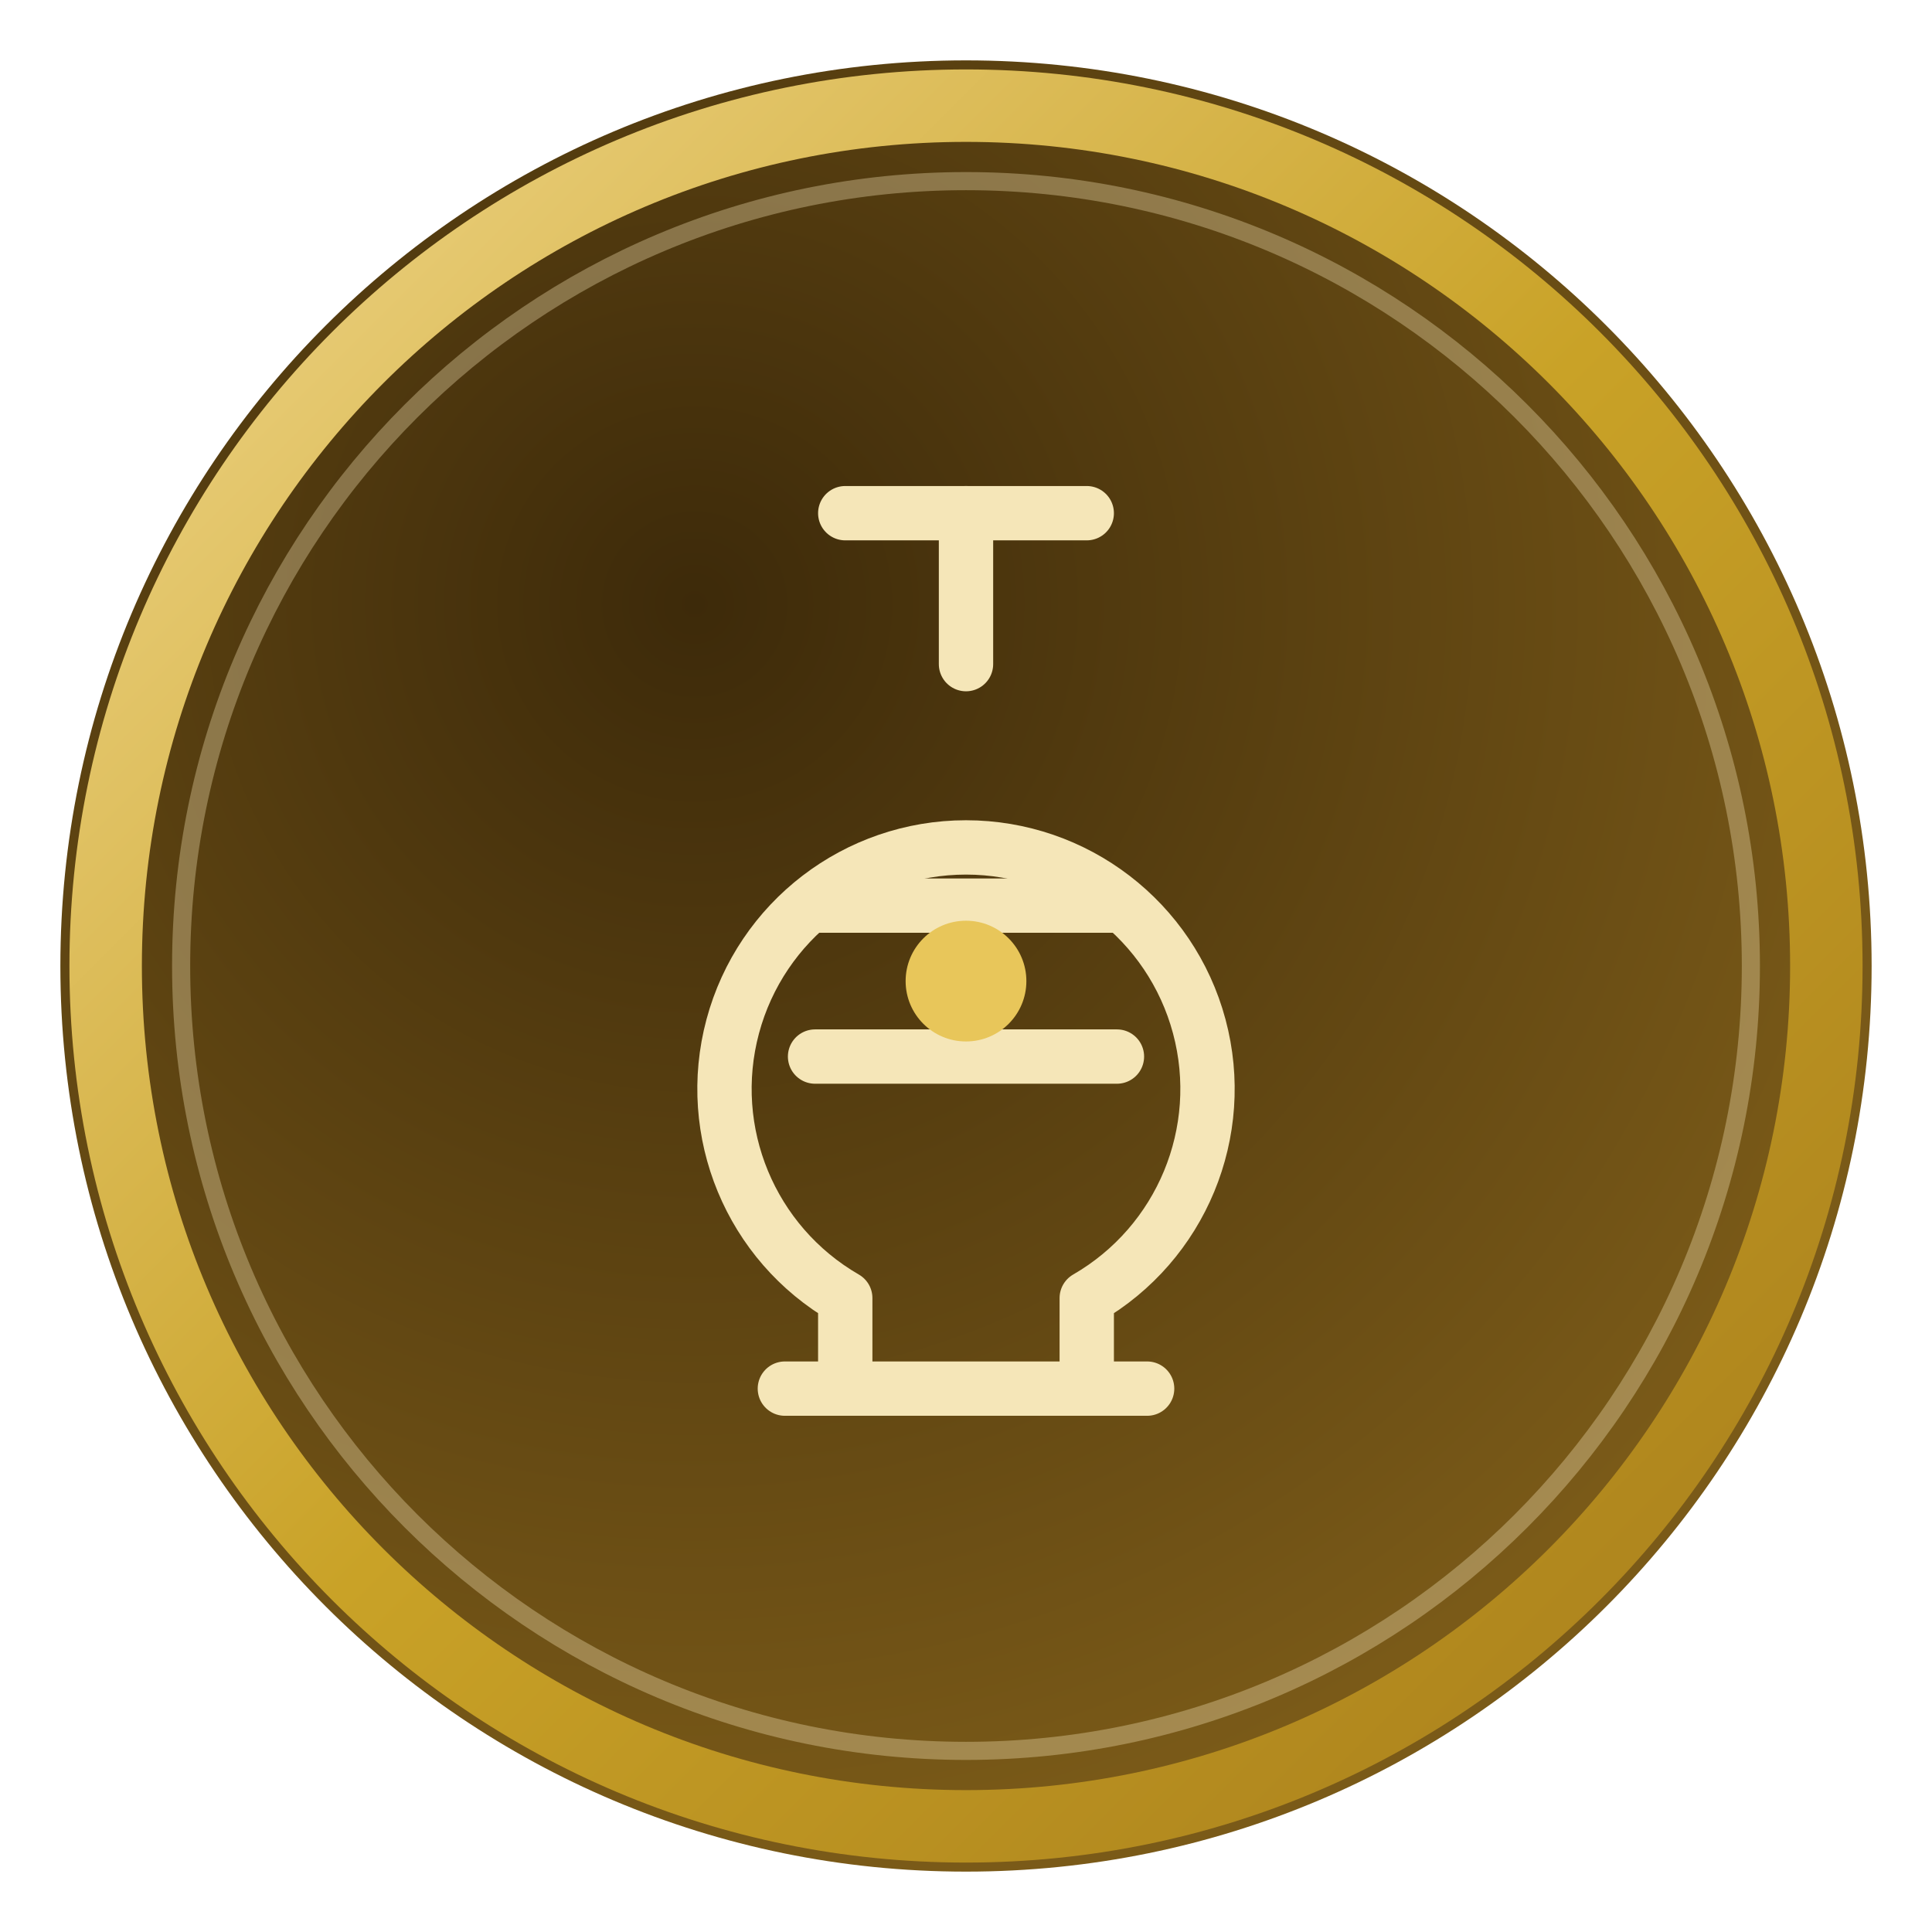
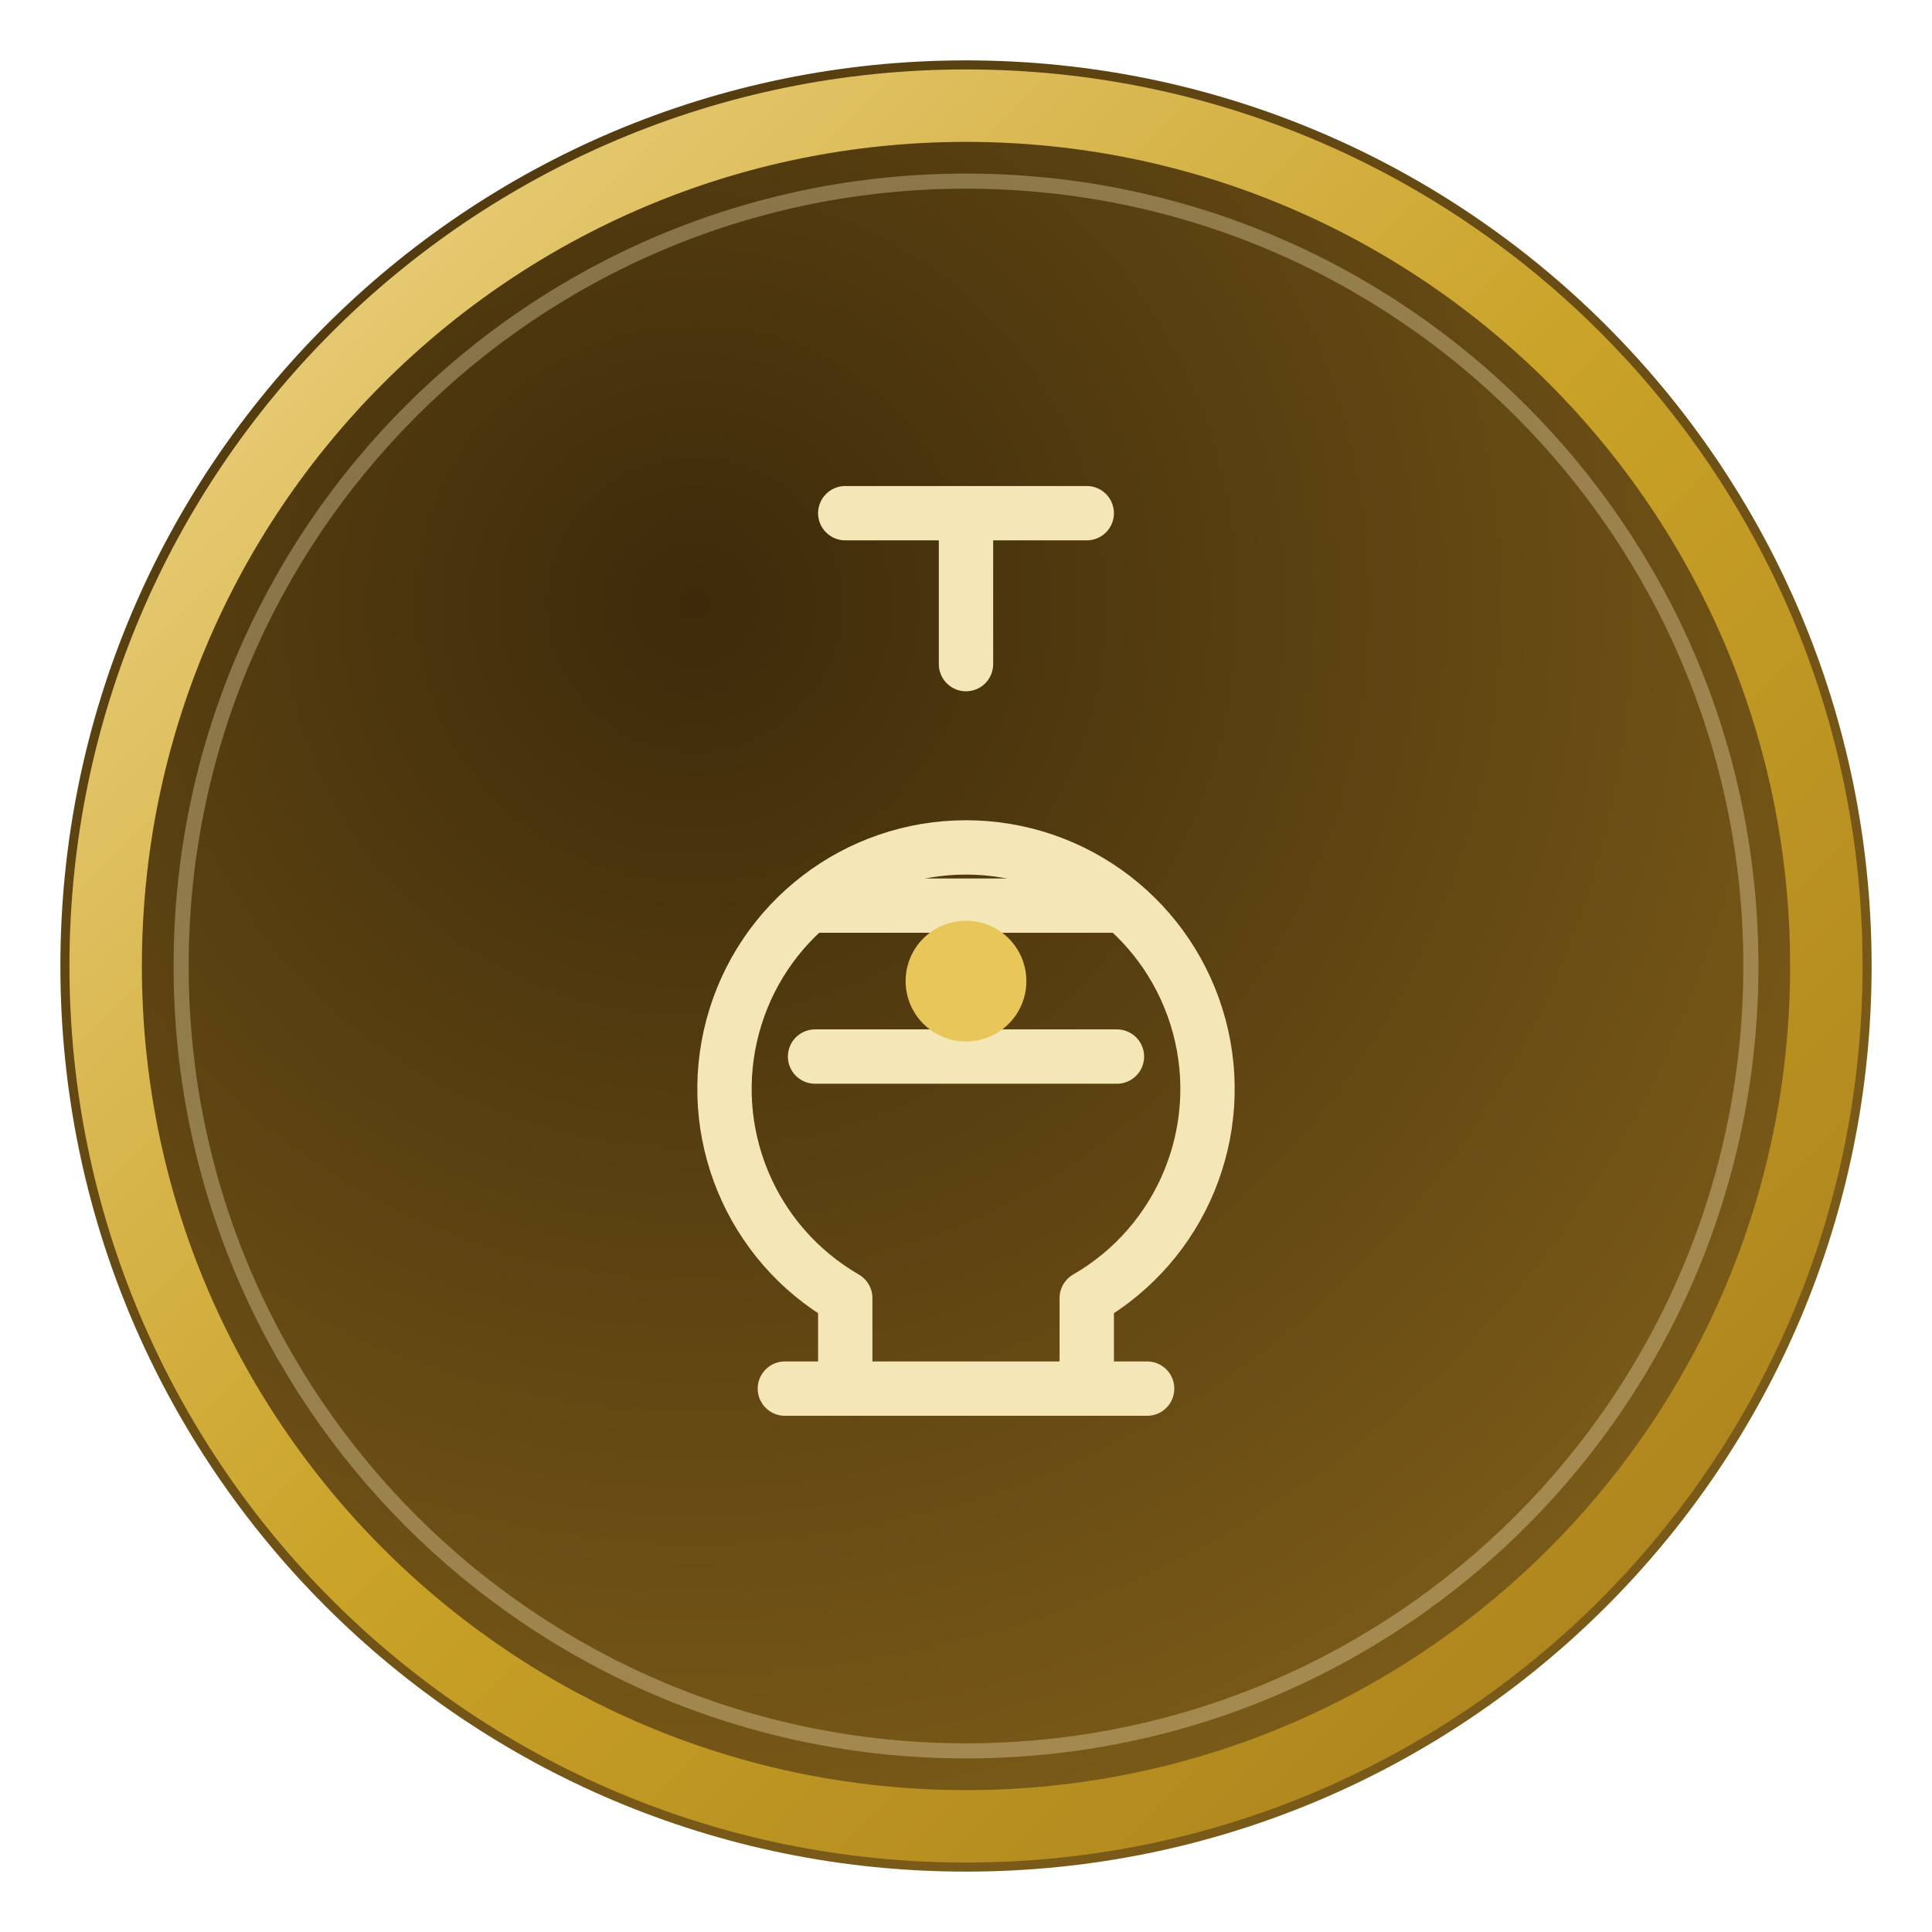
<svg xmlns="http://www.w3.org/2000/svg" viewBox="0 0 64 64">
  <defs>
    <radialGradient id="g" cx="35%" cy="30%" r="70%">
      <stop offset="0%" stop-color="#3d2a0a" />
      <stop offset="100%" stop-color="#7a5a18" />
    </radialGradient>
    <linearGradient id="gold" x1="0" y1="0" x2="1" y2="1">
      <stop offset="0%" stop-color="#f0d78c" />
      <stop offset="50%" stop-color="#c9a227" />
      <stop offset="100%" stop-color="#a67c1a" />
    </linearGradient>
  </defs>
  <circle cx="32" cy="32" r="30" fill="url(#g)" />
  <circle cx="32" cy="32" r="28.5" fill="none" stroke="url(#gold)" stroke-width="2.4" />
-   <circle cx="32" cy="32" r="26" fill="none" stroke="#f5e6b8" stroke-width="0.6" opacity="0.35" />
+   <circle cx="32" cy="32" r="26" fill="none" stroke="#f5e6b8" stroke-width="0.5" opacity="0.35" />
  <path fill="none" stroke="#f5e6b8" stroke-width="1.8" stroke-linecap="round" stroke-linejoin="round" d="M26 46h12" />
  <path fill="none" stroke="#f5e6b8" stroke-width="1.8" stroke-linecap="round" stroke-linejoin="round" d="M28 46v-3a8 8 0 1 1 8 0v3" />
  <path fill="none" stroke="#f5e6b8" stroke-width="1.8" stroke-linecap="round" stroke-linejoin="round" d="M32 22V17" />
  <path fill="none" stroke="#f5e6b8" stroke-width="1.8" stroke-linecap="round" stroke-linejoin="round" d="M28 17h8" />
  <path fill="none" stroke="#f5e6b8" stroke-width="1.8" stroke-linecap="round" stroke-linejoin="round" d="M27 30h10" />
  <path fill="none" stroke="#f5e6b8" stroke-width="1.8" stroke-linecap="round" stroke-linejoin="round" d="M27 35h10" />
  <circle fill="#e8c65a" cx="32" cy="32.5" r="2" />
</svg>
